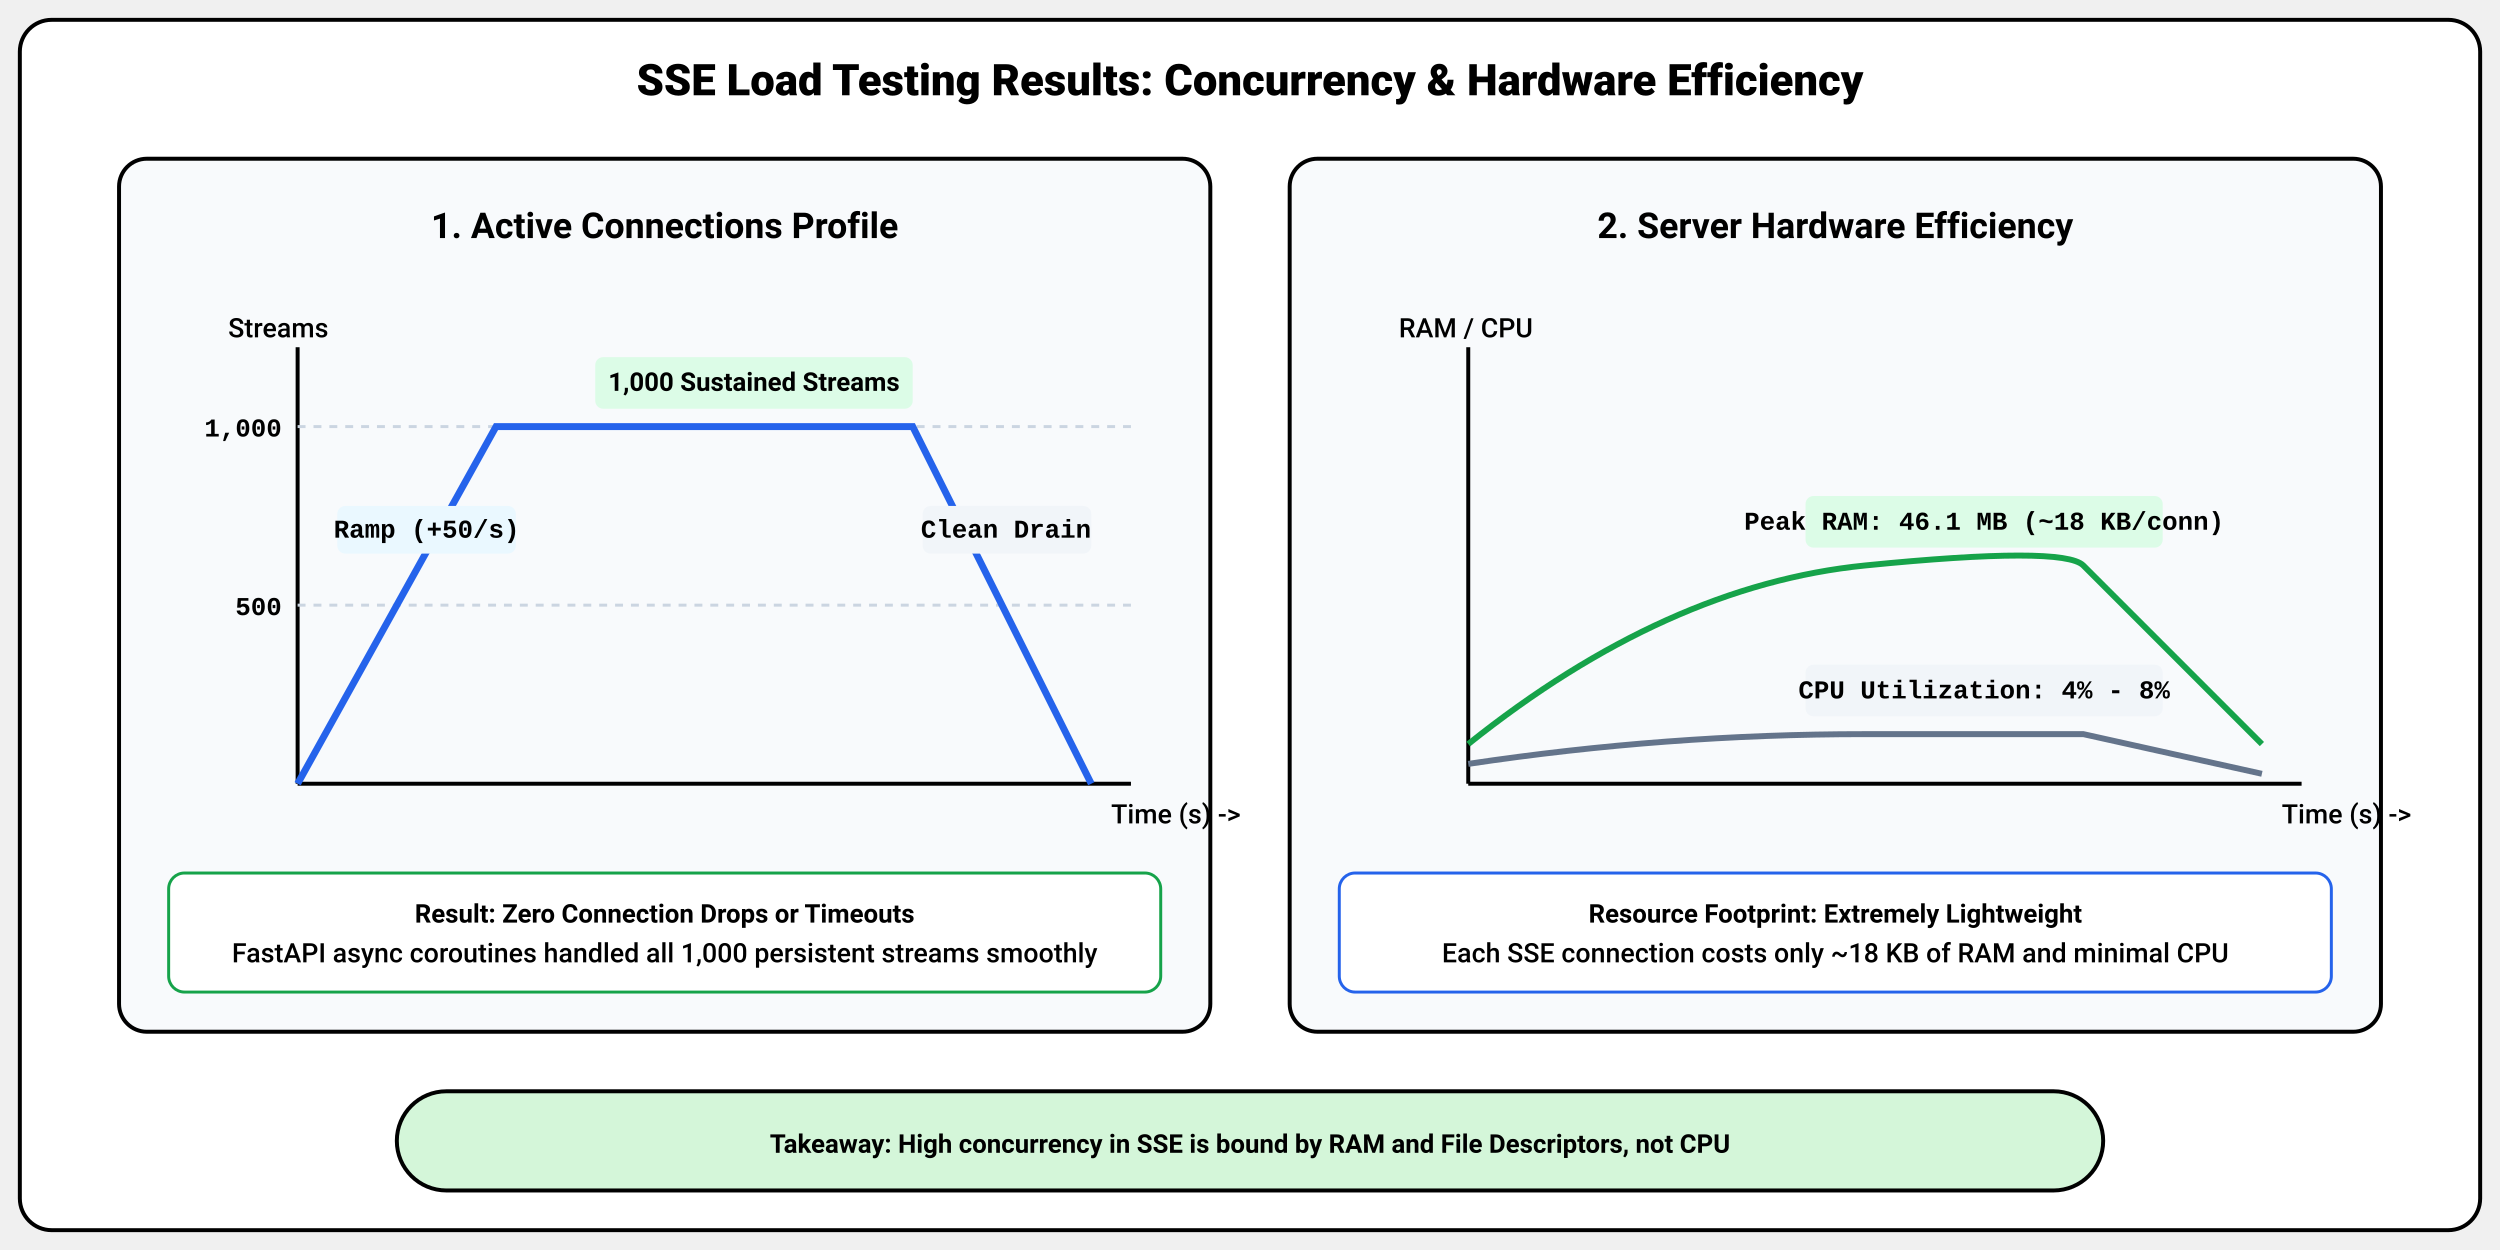
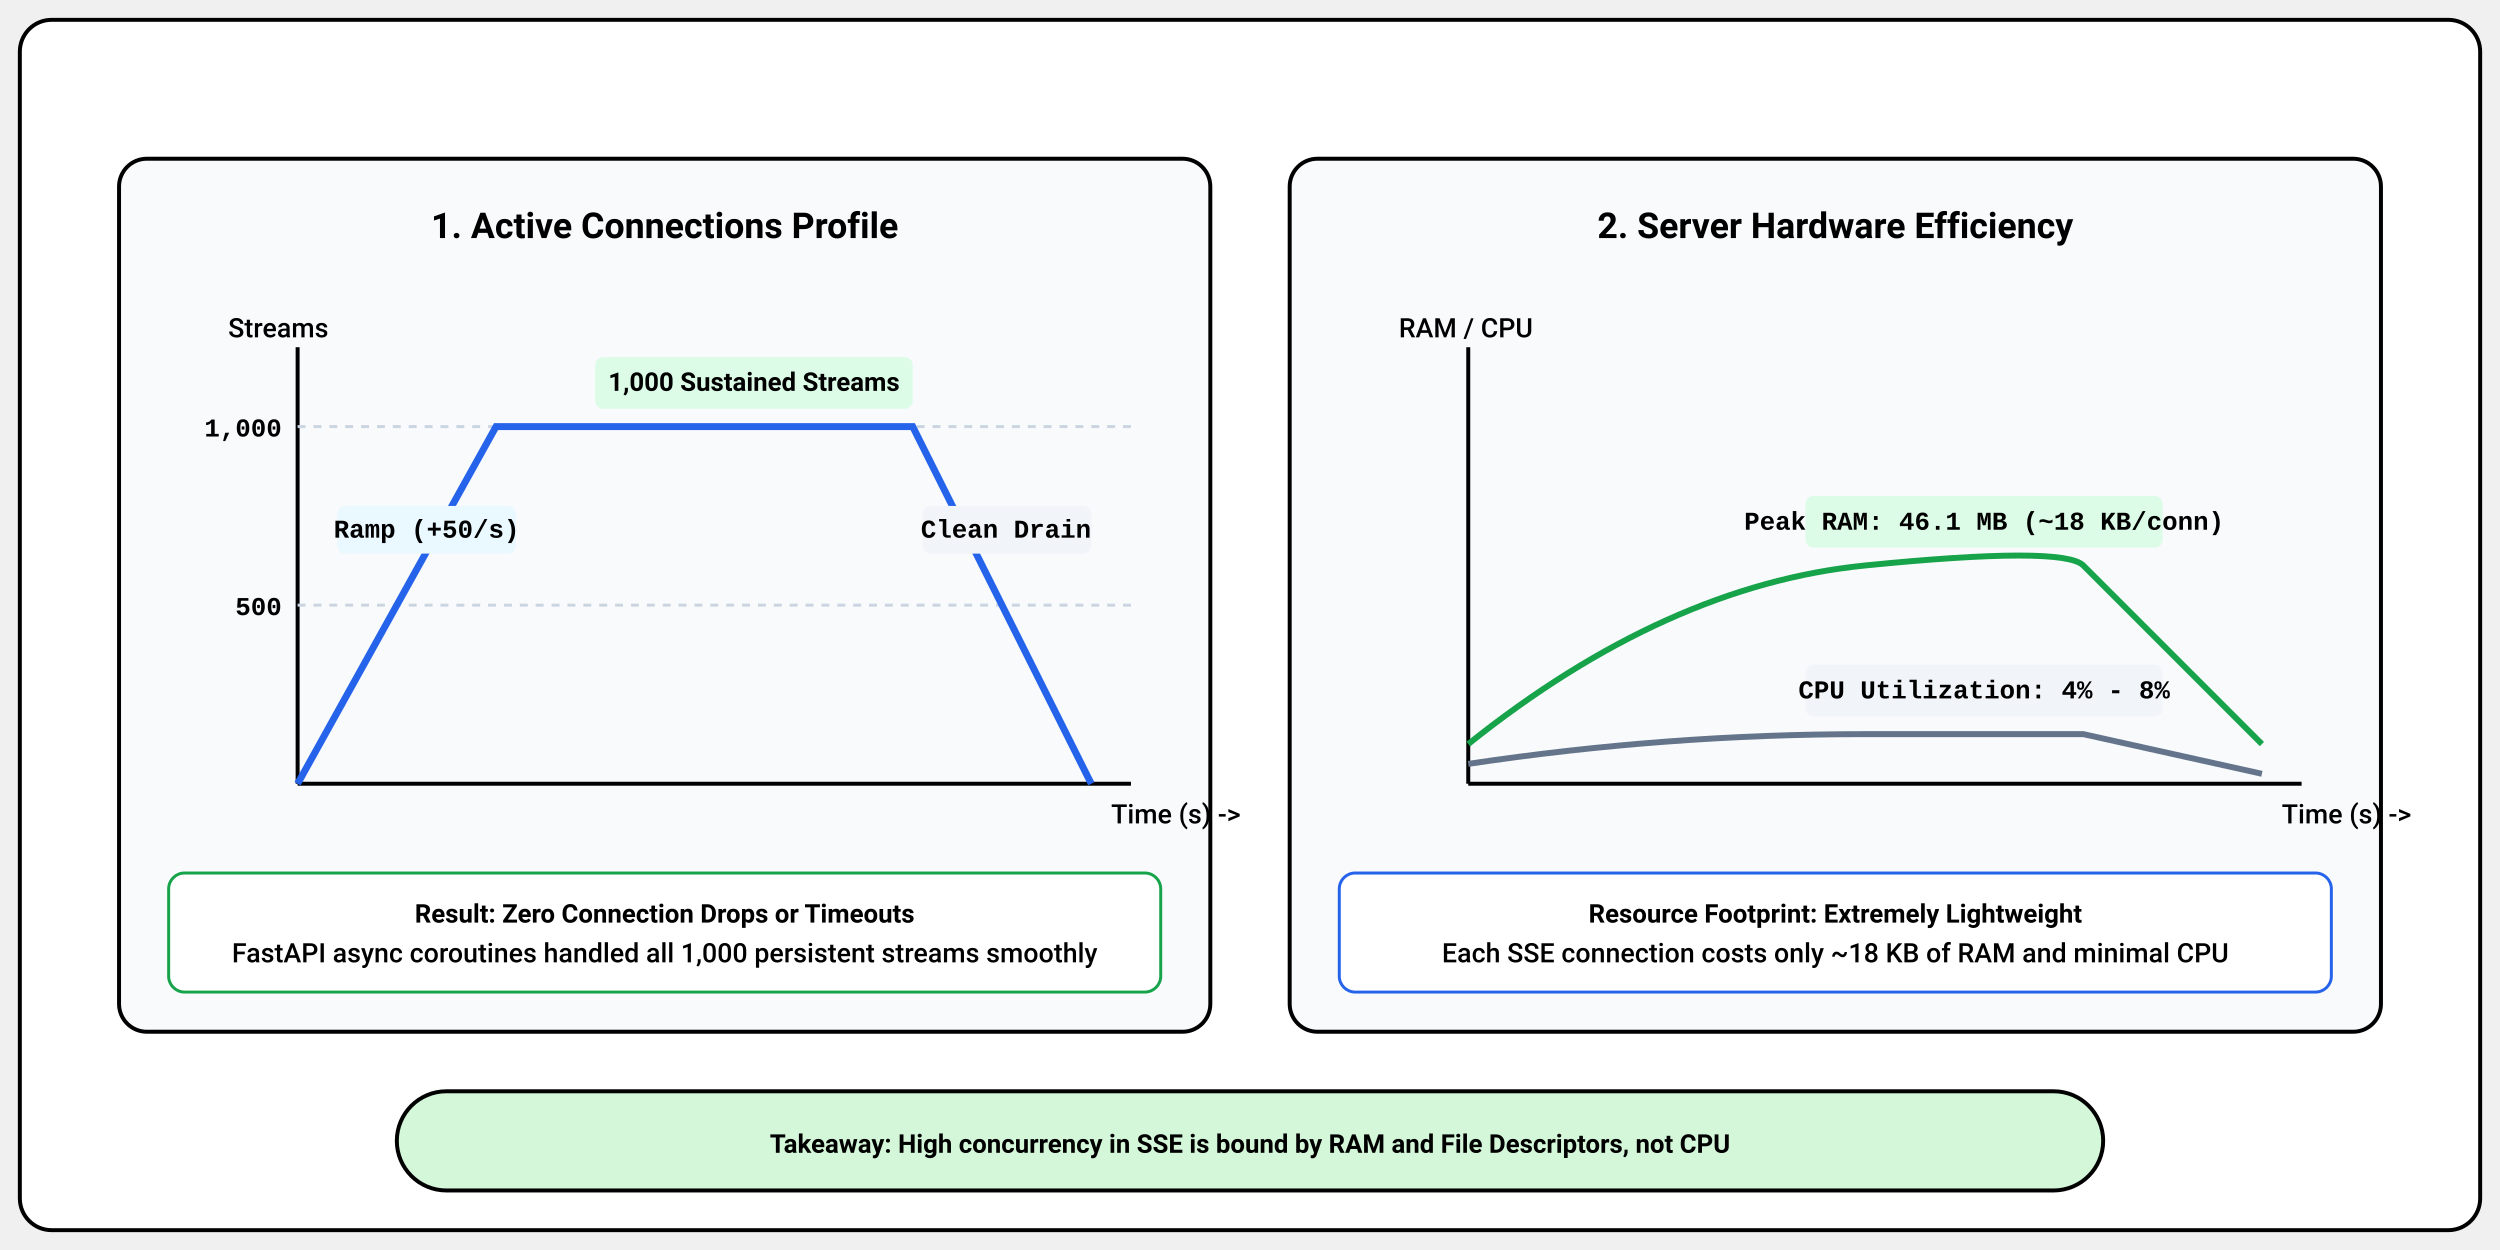
<svg xmlns="http://www.w3.org/2000/svg" viewBox="0 0 1260 630" width="100%">
  <defs>
    <style>
      .txt-title { font-family: -apple-system, BlinkMacSystemFont, "Segoe UI", Roboto, Helvetica, Arial, sans-serif; font-size: 22px; font-weight: 800; fill: #000000; }
      .txt-node-title { font-family: -apple-system, BlinkMacSystemFont, "Segoe UI", Roboto, Helvetica, Arial, sans-serif; font-size: 18px; font-weight: 700; fill: #000000; }
      .txt-node-sub { font-family: -apple-system, BlinkMacSystemFont, "Segoe UI", Roboto, Helvetica, Arial, sans-serif; font-size: 13.5px; font-weight: 500; fill: #000000; }
      .txt-node-code { font-family: "SFMono-Regular", Consolas, "Liberation Mono", Menlo, monospace; font-size: 13px; font-weight: 700; fill: #000000; }
      .txt-badge { font-family: -apple-system, BlinkMacSystemFont, "Segoe UI", Roboto, Helvetica, Arial, sans-serif; font-size: 13px; font-weight: 700; fill: #000000; }
    </style>
  </defs>
  <rect x="10" y="10" width="1240" height="610" rx="16" fill="#ffffff" stroke="#000000" stroke-width="2" />
-   <text x="630" y="48" class="txt-title" text-anchor="middle">SSE Load Testing Results: Concurrency &amp; Hardware Efficiency</text>
  <g transform="translate(60, 80)">
    <rect width="550" height="440" rx="14" fill="#f8fafc" stroke="#000000" stroke-width="2" />
    <text x="275" y="40" class="txt-node-title" text-anchor="middle">1. Active Connections Profile</text>
    <g transform="translate(40, 75)">
      <line x1="50" y1="20" x2="50" y2="240" stroke="#000000" stroke-width="2" />
      <line x1="50" y1="240" x2="470" y2="240" stroke="#000000" stroke-width="2" />
      <text x="460" y="260" class="txt-node-sub">Time (s) -&gt;</text>
      <text x="15" y="15" class="txt-node-sub">Streams</text>
      <line x1="50" y1="60" x2="470" y2="60" stroke="#cbd5e1" stroke-width="1.5" stroke-dasharray="4 4" />
      <text x="42" y="65" class="txt-node-code" font-size="11" text-anchor="end">1,000</text>
      <line x1="50" y1="150" x2="470" y2="150" stroke="#cbd5e1" stroke-width="1.5" stroke-dasharray="4 4" />
      <text x="42" y="155" class="txt-node-code" font-size="11" text-anchor="end">500</text>
      <path d="M 50 240 L 150 60 L 360 60 L 450 240" fill="none" stroke="#2563eb" stroke-width="3.5" />
      <rect x="70" y="100" width="90" height="24" rx="4" fill="#eaf8ff" />
      <text x="115" y="116" class="txt-node-code" font-size="10" text-anchor="middle">Ramp (+50/s)</text>
      <rect x="200" y="25" width="160" height="26" rx="4" fill="#dcfce7" />
      <text x="280" y="42" class="txt-badge" font-size="11" text-anchor="middle">1,000 Sustained Streams</text>
      <rect x="365" y="100" width="85" height="24" rx="4" fill="#f1f5f9" />
      <text x="407" y="116" class="txt-node-code" font-size="10" text-anchor="middle">Clean Drain</text>
    </g>
    <rect x="25" y="360" width="500" height="60" rx="8" fill="#ffffff" stroke="#16a34a" stroke-width="1.5" />
    <text x="275" y="385" class="txt-badge" font-size="13" text-anchor="middle">Result: Zero Connection Drops or Timeouts</text>
    <text x="275" y="405" class="txt-node-sub" text-anchor="middle">FastAPI async coroutines handled all 1,000 persistent streams smoothly</text>
  </g>
  <g transform="translate(650, 80)">
    <rect width="550" height="440" rx="14" fill="#f8fafc" stroke="#000000" stroke-width="2" />
    <text x="275" y="40" class="txt-node-title" text-anchor="middle">2. Server Hardware Efficiency</text>
    <g transform="translate(40, 75)">
      <line x1="50" y1="20" x2="50" y2="240" stroke="#000000" stroke-width="2" />
      <line x1="50" y1="240" x2="470" y2="240" stroke="#000000" stroke-width="2" />
      <text x="460" y="260" class="txt-node-sub">Time (s) -&gt;</text>
      <text x="15" y="15" class="txt-node-sub">RAM / CPU</text>
      <path d="M 50 220 Q 150 140 250 130 T 360 130 L 450 220" fill="none" stroke="#16a34a" stroke-width="3" />
      <path d="M 50 230 Q 150 215 250 215 T 360 215 L 450 235" fill="none" stroke="#64748b" stroke-width="3" />
      <rect x="220" y="95" width="180" height="26" rx="4" fill="#dcfce7" />
      <text x="310" y="112" class="txt-node-code" font-size="11" text-anchor="middle">Peak RAM: 46.1 MB (~18 KB/conn)</text>
      <rect x="220" y="180" width="180" height="26" rx="4" fill="#f1f5f9" />
      <text x="310" y="197" class="txt-node-code" font-size="11" text-anchor="middle">CPU Utilization: 4% - 8%</text>
    </g>
    <rect x="25" y="360" width="500" height="60" rx="8" fill="#ffffff" stroke="#2563eb" stroke-width="1.5" />
    <text x="275" y="385" class="txt-badge" font-size="13" text-anchor="middle">Resource Footprint: Extremely Lightweight</text>
    <text x="275" y="405" class="txt-node-sub" text-anchor="middle">Each SSE connection costs only ~18 KB of RAM and minimal CPU</text>
  </g>
  <g transform="translate(200, 550)">
    <rect width="860" height="50" rx="25" fill="#d4f6d9" stroke="#000000" stroke-width="2" />
    <text x="430" y="31" class="txt-badge" font-size="15" text-anchor="middle">Takeaway: High concurrency in SSE is bound by RAM and File Descriptors, not CPU</text>
  </g>
</svg>
